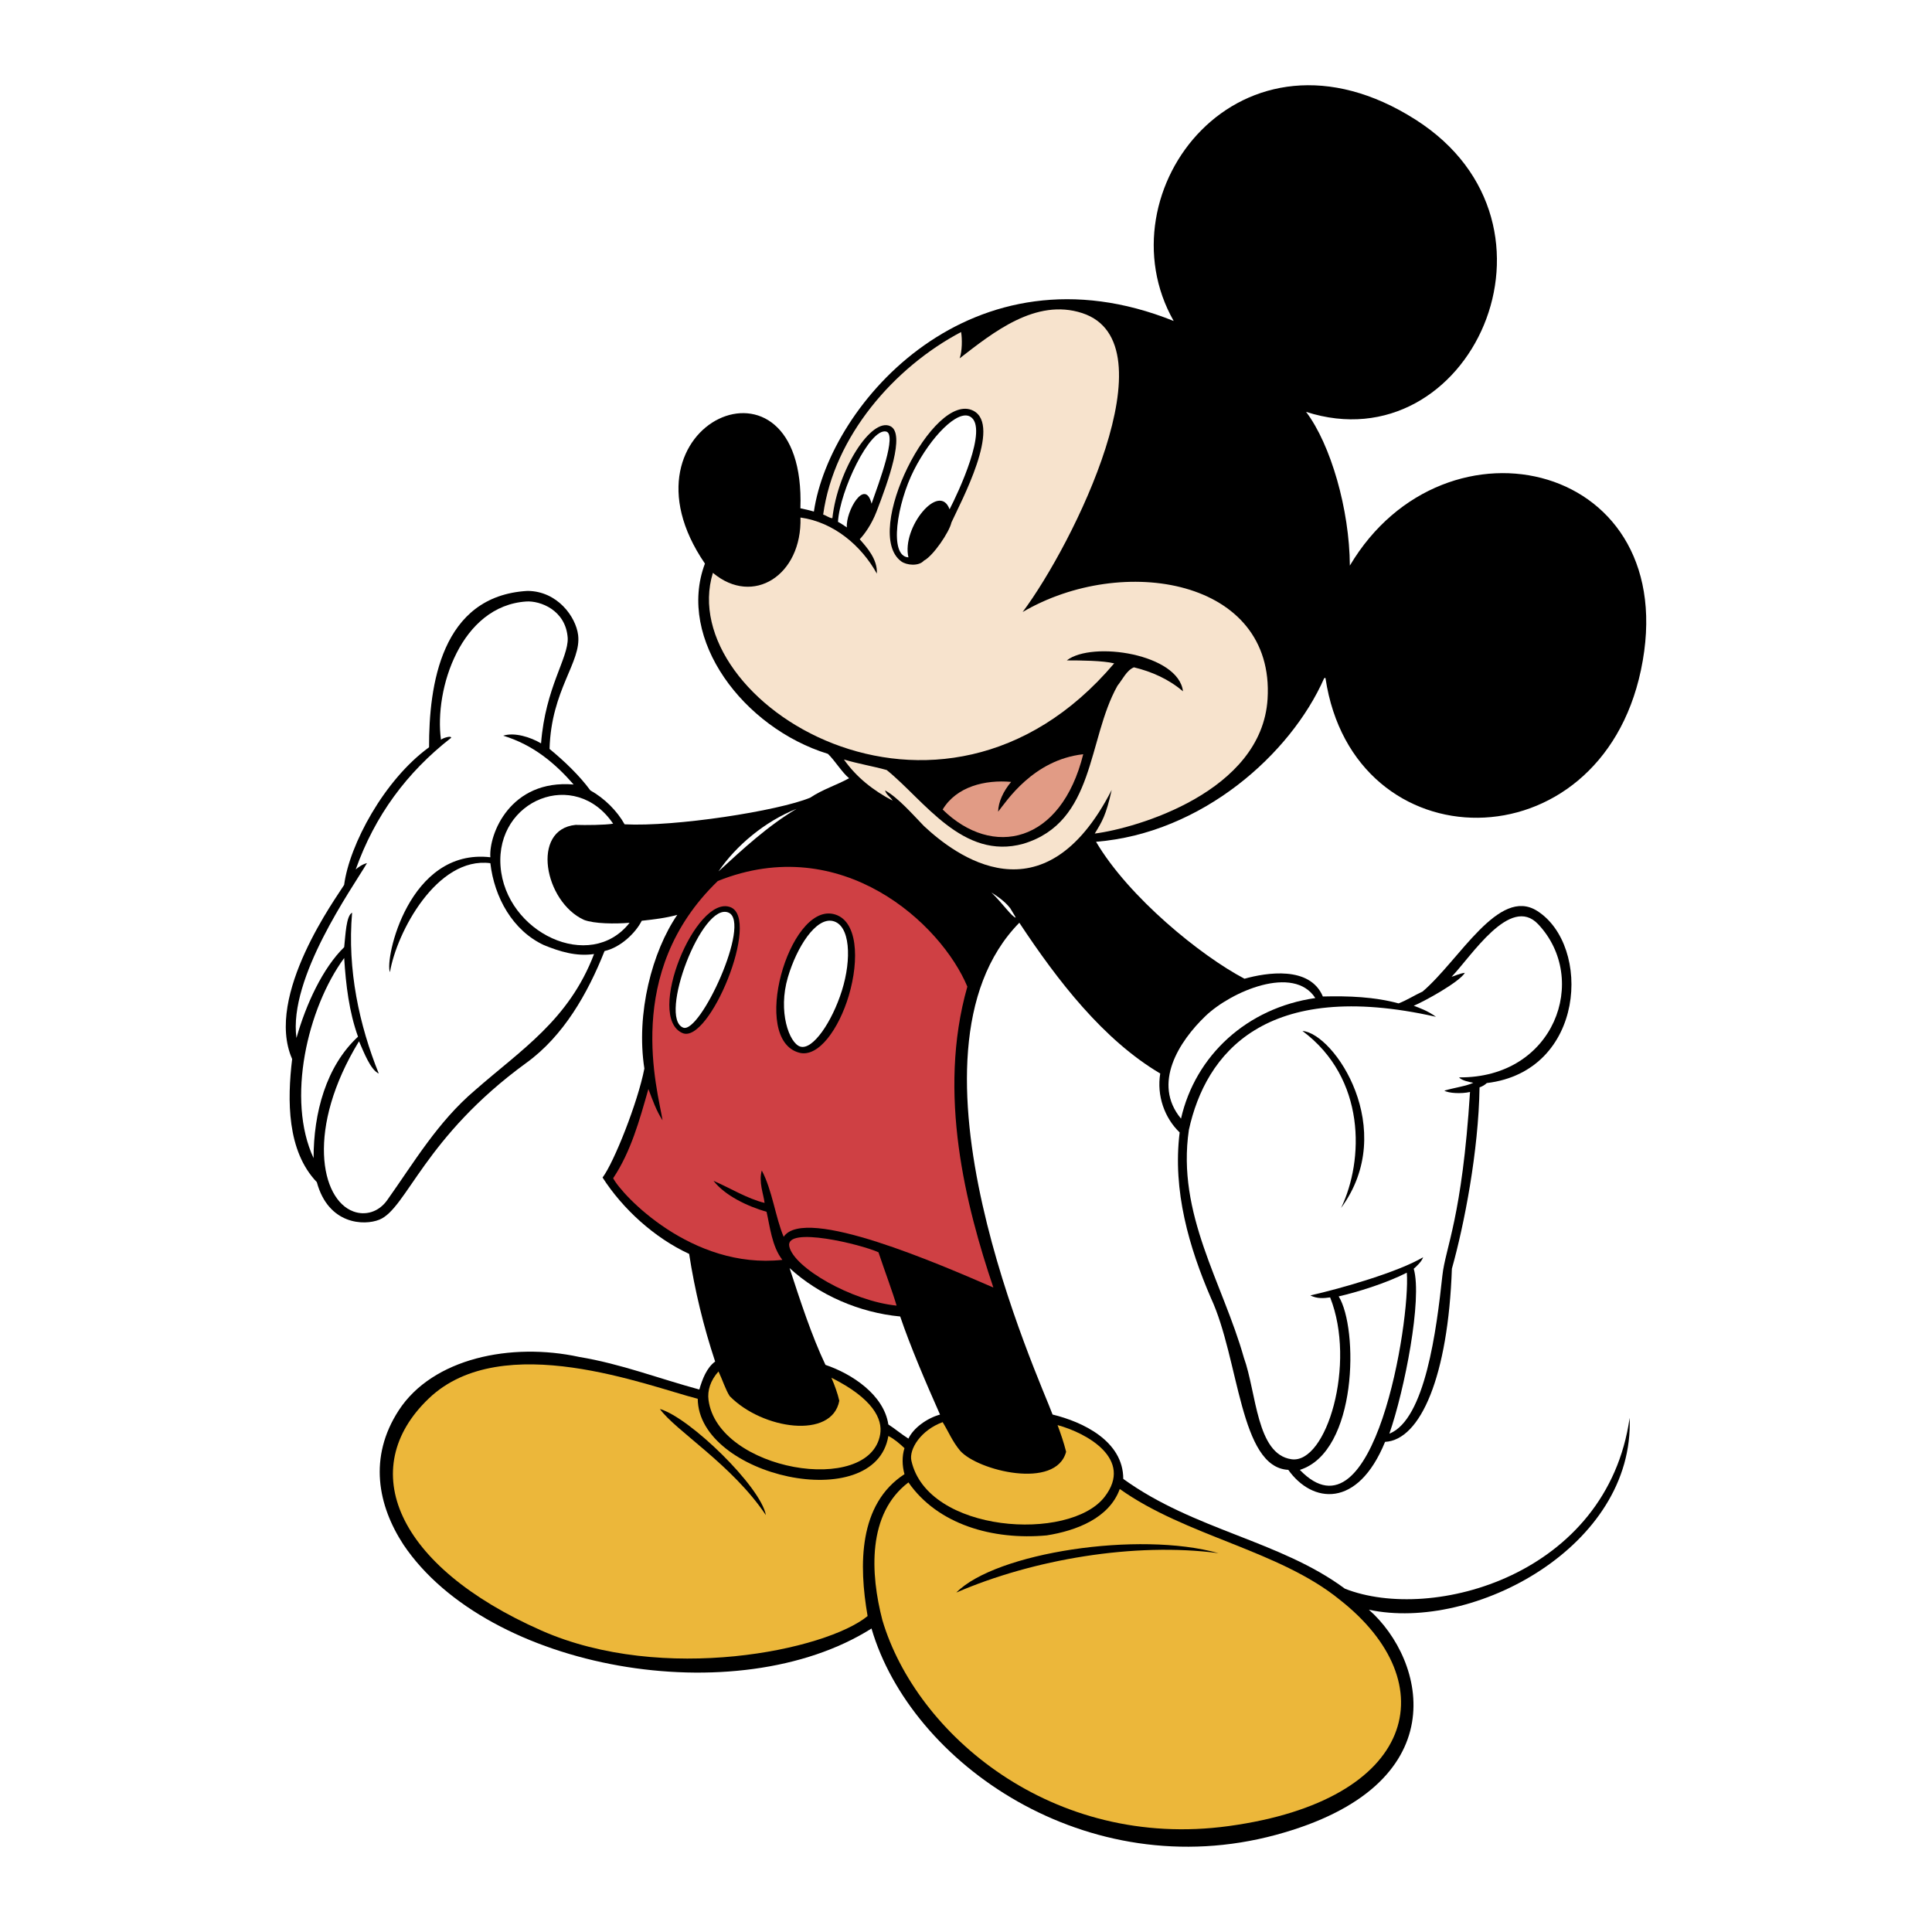
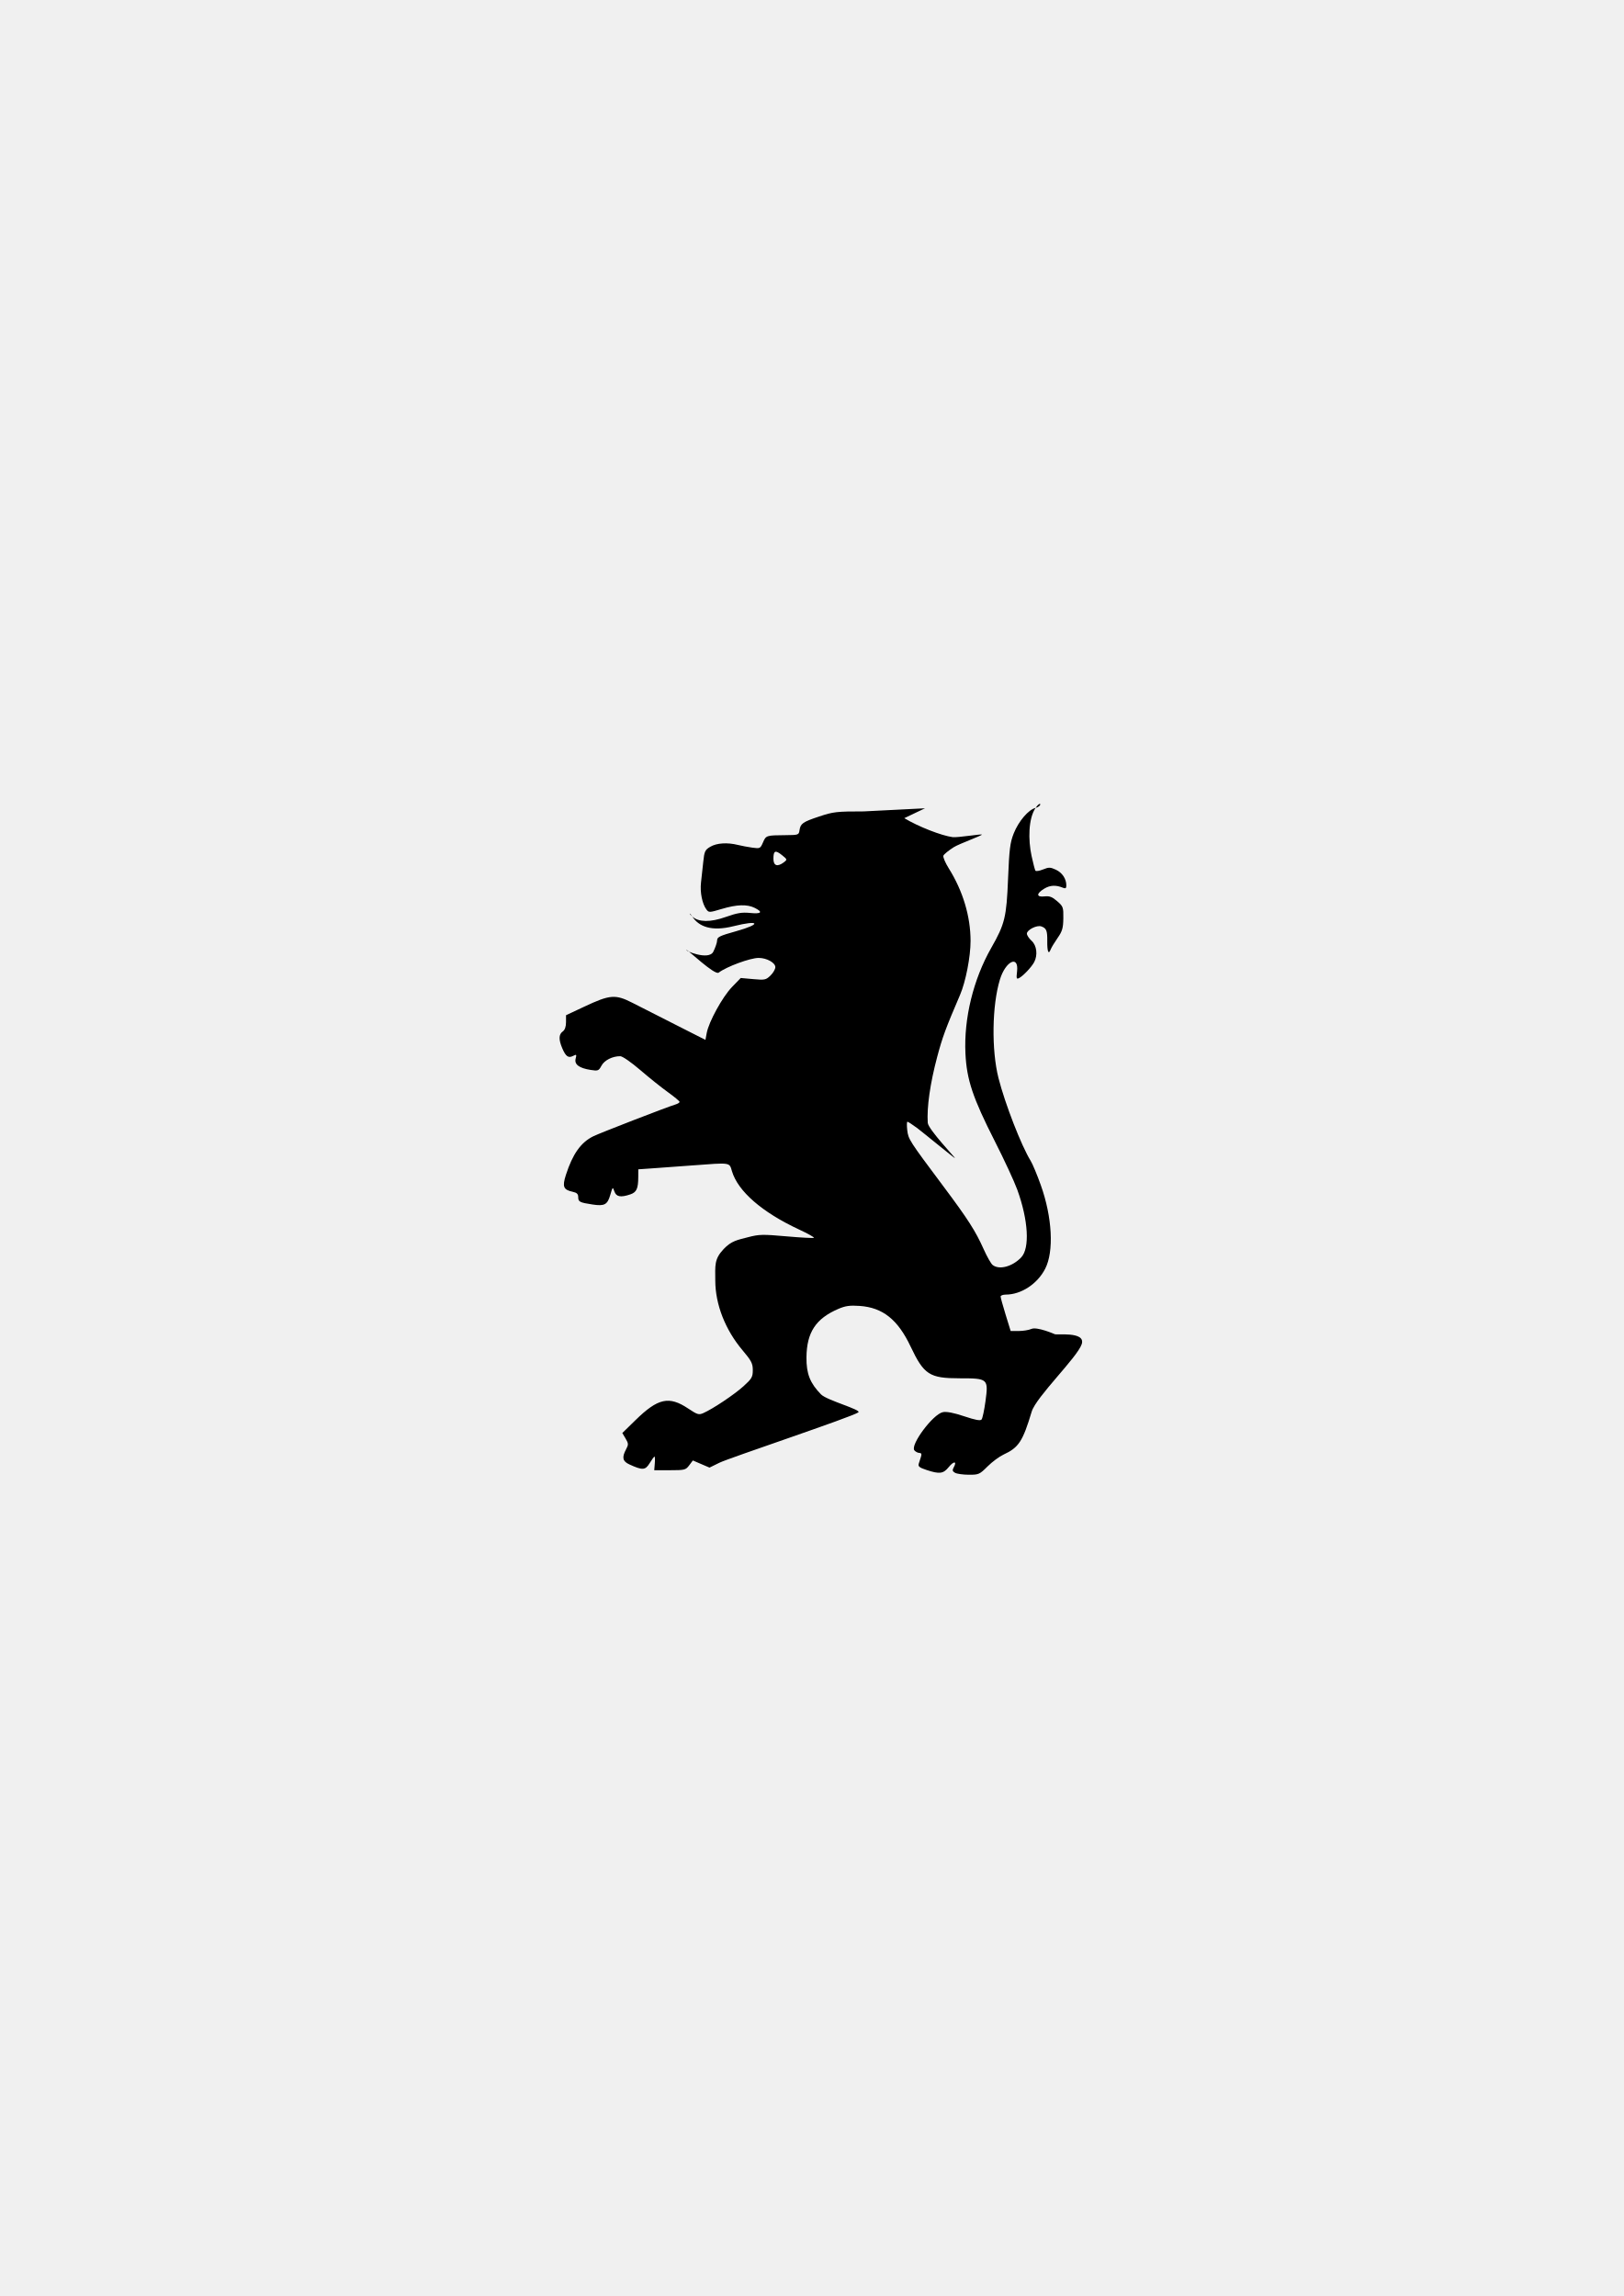
- <svg xmlns="http://www.w3.org/2000/svg" width="2500" height="2500" viewBox="0 0 192.756 192.756">
-   <g fill-rule="evenodd" clip-rule="evenodd">
-     <path fill="#fff" d="M0 0h192.756v192.756H0V0z" />
-     <path d="M141.24 11.943c16.451 10.487 5.357 34.404-10.932 29.149 2.451 3.24 4.334 9.721 4.367 15.338 9.514-16.028 33.43-10.297 29.039 10.439-4.148 19.594-28.689 19.393-31.469.792-.033-.098-.064.033-.131 0-3.328 7.565-12.174 15.469-22.762 16.323 3.264 5.54 10.461 11.38 14.812 13.664 2.168-.608 6.52-1.314 7.818 1.772 2.561-.065 5.156.032 7.553.689.854-.327 1.576-.805 2.398-1.183 3.693-3.146 7.582-10.479 11.428-8.046 5.438 3.44 4.842 15.997-5.023 17.177a1.914 1.914 0 0 1-.723.427c-.1 6.405-1.533 13.724-2.76 18.097-.375 10.696-3.115 17.09-6.666 17.275-2.742 6.7-7.275 6.142-9.656 2.792-4.861-.246-4.873-11.019-7.719-17.144-2.168-5.025-3.842-10.707-3.119-16.52-1.512-1.446-2.301-3.68-1.938-5.88-5.684-3.366-10.215-9.229-14.059-15.042-12.928 13.17 2.037 45.553 3.318 49.067 2.988.723 7.053 2.627 7.053 6.421 7.061 5.107 15.641 6.158 22.111 10.953 8.703 3.433 26.176-1.346 28.41-17.046.5 12.817-15.561 21.382-26.012 19.147 5.67 5.003 8.883 17.558-9.295 22.465-18.846 5.088-36.401-7.127-40.332-20.592-13.422 8.473-38.273 4.182-46.704-8.375-2.529-3.876-3.524-8.693-.459-13.4 3.382-5.192 11.199-6.799 17.998-5.32 4.171.689 7.981 2.167 11.987 3.251.296-1.019.723-2.167 1.577-2.791a66.327 66.327 0 0 1-2.595-10.74c-3.481-1.609-6.634-4.5-8.637-7.619 1.138-1.511 3.514-7.488 4.171-10.871-.854-5.518.788-11.692 3.284-15.338-1.128.317-2.364.46-3.547.591-.602 1.205-2.102 2.66-3.711 3.021-1.676 4.236-4.105 8.49-7.817 11.167-10.187 7.417-11.922 14.533-14.648 15.633-1.511.616-5.09.509-6.24-3.743-2.989-3.121-2.956-8.179-2.463-12.284-2.792-6.355 4.499-16.225 5.188-17.374.526-4.007 3.991-10.477 8.473-13.729-.016-6.108 1.167-15.107 9.821-15.601 2.98.017 4.82 2.575 5.05 4.398.341 2.719-2.685 5.455-2.85 11.367 1.478 1.216 2.989 2.661 4.072 4.139 1.413.788 2.677 2.053 3.417 3.383 5.008.263 15.321-1.33 18.523-2.66 1.215-.821 2.627-1.248 3.876-1.938-.679-.537-1.446-1.796-2.113-2.431-8.414-2.589-15.117-11.424-12.273-18.983-9.601-14.017 10.122-22.64 9.525-5.518.459.098.919.197 1.346.328 1.584-10.8 15.79-27.096 35.898-19.016-7.34-12.914 6.703-31.198 24.14-20.081zM78.777 126.518c1.051 3.219 2.2 6.755 3.58 9.656 2.628.886 5.824 2.978 6.273 5.944.624.394 1.313.985 2.004 1.412.492-1.051 1.839-2.036 3.152-2.397-1.413-3.186-2.978-6.843-3.974-9.787-4.083-.383-8.128-2.152-11.035-4.828z" />
-     <path d="M102.029 61.061c9.969-5.846 25.176-3.317 24.438 8.671-.574 9.278-13.105 12.907-17.244 13.433.723-1.183 1.121-1.791 1.691-4.352-6.814 13.318-15.683 6.454-18.737 3.596-1.084-1.116-2.595-2.857-3.875-3.547.131.46.525.624.755 1.019-1.938-1.019-3.596-2.315-4.86-4.106 1.412.427 2.857.657 4.269 1.051 3.745 3.021 7.586 9.032 13.63 7.357 7.193-2.168 6.371-10.379 9.393-15.765.525-.657.92-1.543 1.643-1.839 1.773.426 3.482 1.182 4.895 2.397-.428-3.728-9.049-5.058-11.594-3.088 1.396 0 3.596.018 4.729.296-17.456 20.592-43.977 3.76-40.035-9.032 4.006 3.367 8.9.247 8.736-5.518 3.317.459 6.076 2.803 7.619 5.594.088-1.434-1.018-2.638-1.708-3.426.474-.498 1.186-1.48 1.679-2.762 1.15-2.985 2.893-7.772 1.386-8.515-1.889-.931-5.261 4.325-5.792 9.174-.296 0-.591-.263-.919-.361 1.084-7.85 7.127-14.714 13.761-18.212.115.673.115 1.921-.148 2.628 3.316-2.562 7.591-6.034 12.234-4.516 9.06 2.964-.887 23.058-5.946 29.823z" fill="#f7e3cd" />
-     <path d="M97.094 40.972c2.898 1.456-1.239 9.12-2.168 11.152-.205.955-1.817 3.333-2.749 3.813-.514.581-1.728.464-2.261.072-3.941-2.902 3.228-17.019 7.178-15.037z" />
-     <path d="M94.739 50.814c-1.007-2.781-4.806 1.807-4.104 4.795-1.983-.109-1.144-5.378.554-8.717 1.677-3.3 4.354-6.072 5.62-5.318 1.845 1.1-1.216 7.598-2.07 9.24zM86.956 50.256c-.646-2.627-2.595.766-2.464 2.365-.295-.197-.646-.438-.887-.558.187-3.109 3.173-9.358 4.795-9.01 1.12.239-.69 5.068-1.444 7.203zM52.502 60.012c1.375-.093 3.95.84 4.139 3.645.074 2.011-2.223 4.915-2.66 10.509-1.051-.624-2.65-1.127-3.777-.767 3.021.92 5.189 2.77 7.028 4.872-6.338-.536-8.474 4.971-8.309 7.258-8.156-.941-10.565 10.203-10.018 11.463.658-3.941 4.675-11.562 10.018-10.872.394 3.416 2.233 6.733 5.354 8.178 1.543.625 3.186 1.15 4.992.888-2.518 6.591-7.291 9.558-11.889 13.597-3.711 3.152-6.076 7.193-8.736 10.937-.863 1.232-2.209 1.58-3.384 1.149-3.284-1.204-4.729-8.319.559-16.98.492 1.118 1.149 2.848 1.97 3.22-1.938-4.828-3.153-10.335-2.66-16.049-.591.295-.657 2.223-.789 3.437-2.124 2.069-3.81 5.683-4.762 9.065-.821-6 5.561-14.943 7.039-17.451-.482.121-.898.438-1.128.635 1.905-5.353 5.091-9.688 9.525-13.137 0-.263-.92.065-1.018.197-.689-5.081 1.992-13.356 8.506-13.794z" fill="#fff" />
-     <path d="M108.074 75.25c-2.217 8.917-9.049 10.395-14.025 5.518 1.38-2.299 4.238-2.989 6.832-2.758-.771.919-1.281 2.003-1.297 2.972.82-1.019 3.48-5.174 8.49-5.732z" fill="#e19b85" />
-     <path d="M61.173 82.18c-.812.136-2.755.153-3.745.119-4.483.447-3.116 7.661.826 9.474 1.019.396 3.108.414 4.561.293-3.941 5.014-12.384.978-12.877-5.646-.493-6.624 7.437-9.846 11.235-4.24zM71.684 86.941c1.741-2.562 4.63-4.992 7.783-6.24-2.824 1.676-5.321 3.974-7.783 6.24z" fill="#fff" />
-     <path d="M96.513 98.437c-3.038 10.658-.131 21.939 2.595 30.02-5.173-2.234-18.819-8.228-20.921-5.059-.821-1.938-1.133-4.647-2.184-6.618-.329 1.167.18 2.349.279 3.235-1.741-.427-3.416-1.479-5.09-2.2 1.133 1.461 3.35 2.528 5.288 3.087.328 1.412.525 3.448 1.576 4.795-9.048.985-16.011-6.47-16.881-8.145 1.773-2.66 2.627-5.78 3.515-8.9.426 1.116.788 2.167 1.412 3.12-.476-3.038-3.974-14.741 5.518-23.877 12.38-4.96 22.297 4.302 24.893 10.542z" fill="#cf4044" />
-     <path d="M100.791 90.617c.113.207.436.692.553.94-.395-.072-1.322-1.445-2.434-2.514.621.392 1.36.897 1.881 1.574z" fill="#fff" />
-     <path d="M68.087 103.067c-3.724-1.625 1.345-13.845 4.778-12.562 3.071 1.148-2.115 13.724-4.778 12.562z" />
-     <path d="M68.161 102.526c-2.518-.993 1.892-12.632 4.532-11.471 2.29 1.007-2.842 12.137-4.532 11.471z" fill="#fff" />
-     <path d="M84.684 99.333c-.983 3.301-3.018 6.205-4.938 5.697-4.928-1.305-1.041-14.795 3.375-13.844 2.477.535 2.629 4.571 1.563 8.147z" />
-     <path d="M153.459 92.205c5.158 5.46 1.658 15.373-7.891 15.285.264.316 1.043.471 1.424.536-.607.316-2.004.518-2.889.788.43.264 1.707.329 2.561.132-.799 12.602-2.453 15.502-2.758 18.326-.582 5.376-1.709 14.354-5.289 15.766 1.512-4.336 3.307-13.433 2.432-16.455.262-.229.787-.7.939-1.149-2.484 1.478-8.154 3.109-11.254 3.81.68.351 1.369.285 1.973.197 2.627 6.602-.352 16.641-3.855 16.148-3.502-.493-3.48-6.623-4.752-10.138-2.102-7.455-6.732-14.319-5.484-22.729 1.666-7.597 7.588-15.129 24.654-11.275-.832-.603-1.652-.887-2.221-1.105.984-.395 4.553-2.354 5.102-3.284-.592.076-1.029.328-1.326.395 1.97-2.037 5.847-8.196 8.634-5.248zM84 98.824c-.979 3.12-2.92 6.001-4.172 5.59-1.093-.357-2.229-3.493-1.222-6.907.901-3.057 2.799-5.973 4.457-5.622 1.782.376 1.917 3.819.937 6.939zM35.72 103.43c-3.196 2.955-4.434 7.619-4.434 12.118-2.726-5.846-.625-14.943 3.054-19.969.165 2.693.493 5.387 1.38 7.851z" fill="#fff" />
-     <path d="M131.229 99.575c-6.832.985-11.967 5.736-13.4 12.031-2.9-3.502-.186-7.719 2.441-10.235 2.572-2.465 8.802-5.145 10.959-1.796z" fill="#fff" />
-     <path d="M133.801 120.518c2.289-4.772 2.496-12.929-3.854-17.658 3.174.241 9.612 9.82 3.854 17.658z" />
-     <path d="M87.645 124.941c.591 1.772 1.478 4.149 1.806 5.32-4.448-.443-10.283-3.791-10.707-5.923-.403-2.031 7.193-.186 8.901.603z" fill="#cf4044" />
-     <path d="M129.684 146.65c5.77-1.817 5.857-14.111 3.877-17.309 1.773-.404 4.662-1.28 6.797-2.364.372 4.806-3.274 27.359-10.674 19.673z" fill="#fff" />
-     <path d="M69.614 139.556c.058 7.749 17.7 11.693 19.017 3.712.591.295 1.116.756 1.609 1.216-.263.82-.23 1.773 0 2.594-4.599 2.989-4.565 9.064-3.679 14.155-4.138 3.405-20.396 6.81-32.547 1.445-14.532-6.415-18.568-16.147-11.233-23.154 7.335-7.007 21.907-1.215 26.833.032z" fill="#ecb73a" />
-     <path d="M72.802 139.291c3.275 3.343 10.212 4.33 10.935.463-.165-.723-.46-1.544-.789-2.299 4.157 2.082 5.123 4.126 4.868 5.641-1.04 6.186-16.196 3.642-17.127-3.421-.122-.928.181-1.937.995-2.844.385.794.699 1.815 1.118 2.46z" fill="#ecb73a" />
-     <path d="M76.413 151.166c-3.366-5.032-9.041-8.44-10.575-10.592 2.996.871 10.074 7.768 10.575 10.592z" />
-     <path d="M95.79 144.737c1.75 1.993 9.566 3.925 10.576.106-.23-.919-.525-1.773-.854-2.66 2.898.78 7.615 3.384 4.695 7.159-3.488 4.517-17.676 3.613-19.278-3.611-.253-1.141.937-3.047 3.12-3.843.587.953.955 1.905 1.741 2.849z" fill="#ecb73a" />
-     <path d="M104.428 153.186c2.924-.46 6.24-1.707 7.291-4.631 6.578 4.692 15.867 6.119 21.906 11.017 10.705 8.37 7.717 20.051-11.035 22.615-17.621 2.41-31.179-9.185-34.55-20.527-1.216-4.663-1.522-10.63 2.595-13.761 2.922 4.204 8.406 5.78 13.793 5.287z" fill="#ecb73a" />
-     <path d="M121.572 154.96c-8.383-1.117-18.549.628-26.16 3.929 3.93-3.991 18.221-6.163 26.16-3.929z" />
+ <svg xmlns="http://www.w3.org/2000/svg" width="210mm" height="297mm" viewBox="0 0 210 297" version="1.1" id="svg8">
+   <defs id="defs2" />
+   <g id="layer1">
+     <path style="fill:#000000;stroke-width:0.239" d="m 123.52,190.514 c -0.343,-0.193 -0.375,-0.335 -0.162,-0.719 0.446,-0.808 -0.008,-0.821 -0.655,-0.019 -0.698,0.865 -1.186,0.929 -2.86,0.376 -0.943,-0.312 -1.13,-0.464 -1.014,-0.824 0.078,-0.243 0.209,-0.654 0.292,-0.913 0.104,-0.326 0.038,-0.471 -0.213,-0.471 -0.2,0 -0.489,-0.148 -0.644,-0.329 -0.583,-0.681 2.411,-4.699 3.685,-4.946 0.488,-0.095 1.401,0.083 2.756,0.536 1.462,0.489 2.088,0.604 2.247,0.413 0.121,-0.146 0.347,-1.204 0.503,-2.352 0.395,-2.919 0.333,-2.975 -3.313,-2.975 -3.931,0 -4.642,-0.459 -6.375,-4.12 -1.648,-3.482 -3.6,-5.036 -6.585,-5.244 -1.271,-0.088 -1.833,-0.01 -2.751,0.383 -2.92,1.253 -4.096,3.038 -4.128,6.273 -0.021,2.108 0.46,3.333 1.882,4.789 0.753,0.771 5.302,1.996 4.826,2.326 -0.907,0.63 -16.677,5.882 -17.966,6.515 l -1.282,0.63 -1.077,-0.462 -1.077,-0.462 -0.474,0.631 c -0.448,0.597 -0.582,0.631 -2.496,0.631 h -2.023 l 0.071,-0.883 c 0.039,-0.486 0.023,-0.883 -0.037,-0.883 -0.059,0 -0.34,0.382 -0.624,0.848 -0.564,0.927 -0.919,0.95 -2.628,0.166 -0.882,-0.404 -0.99,-0.897 -0.427,-1.952 0.327,-0.613 0.321,-0.749 -0.061,-1.394 l -0.423,-0.715 1.7,-1.662 c 2.915,-2.85 4.337,-3.163 6.824,-1.502 1.18,0.788 1.37,0.845 1.95,0.589 1.243,-0.549 4.02,-2.406 5.204,-3.48 1.07,-0.97 1.197,-1.192 1.197,-2.083 0,-0.86 -0.183,-1.214 -1.329,-2.569 -2.226,-2.633 -3.512,-5.918 -3.523,-8.994 -0.007,-1.982 -0.16,-2.776 1.085,-4.097 1.015,-1.076 1.801,-1.176 3.154,-1.531 1.429,-0.375 1.885,-0.385 4.984,-0.11 1.876,0.166 3.466,0.249 3.533,0.184 0.067,-0.065 -0.798,-0.547 -1.924,-1.071 -4.764,-2.217 -7.898,-4.938 -8.672,-7.53 -0.351,-1.176 -0.082,-1.137 -5.199,-0.754 -1.87,0.14 -4.191,0.309 -5.159,0.377 l -1.76,0.123 -0.003,0.981 c -0.005,1.518 -0.218,1.987 -1.028,2.261 -1.254,0.424 -1.818,0.318 -2.06,-0.384 -0.212,-0.617 -0.227,-0.604 -0.535,0.464 -0.362,1.253 -0.747,1.462 -2.271,1.232 -1.674,-0.252 -1.871,-0.352 -1.871,-0.941 0,-0.421 -0.171,-0.59 -0.712,-0.706 -1.21,-0.258 -1.373,-0.663 -0.878,-2.194 0.873,-2.701 1.926,-4.188 3.532,-4.984 0.851,-0.422 9.594,-3.808 10.622,-4.113 0.3,-0.089 0.546,-0.241 0.546,-0.337 0,-0.096 -0.683,-0.665 -1.517,-1.264 -0.835,-0.6 -2.446,-1.89 -3.581,-2.867 -1.162,-1 -2.287,-1.778 -2.574,-1.78 -1.008,-0.007 -2.055,0.521 -2.431,1.226 -0.354,0.663 -0.441,0.698 -1.389,0.551 -1.5,-0.232 -2.145,-0.715 -1.952,-1.46 0.141,-0.544 0.109,-0.582 -0.314,-0.362 -0.619,0.321 -0.953,0.093 -1.406,-0.96 -0.489,-1.134 -0.473,-1.819 0.051,-2.193 0.276,-0.197 0.425,-0.619 0.425,-1.203 v -0.9 l 2.342,-1.1 c 3.365,-1.581 4.039,-1.633 6.287,-0.485 0.996,0.509 3.52,1.791 5.608,2.85 l 3.796,1.925 0.164,-0.888 c 0.267,-1.449 2.044,-4.684 3.264,-5.945 l 1.136,-1.174 1.608,0.146 c 1.505,0.136 1.649,0.107 2.238,-0.464 0.346,-0.335 0.629,-0.824 0.629,-1.085 0,-0.573 -1.123,-1.194 -2.159,-1.194 -1.09,0 -4.154,1.129 -5.172,1.906 -0.493,0.376 -3.967,-2.924 -4.127,-2.924 -0.428,0 2.832,1.423 3.437,0.211 0.272,-0.544 0.494,-1.208 0.494,-1.476 0,-0.415 0.36,-0.587 2.427,-1.162 3.365,-0.936 3.086,-1.511 -0.318,-0.656 -2.862,0.719 -4.489,0.037 -5.321,-1.245 -0.365,-0.563 -0.52,-0.457 0,0 0.844,0.741 2.324,0.757 4.328,0.049 1.481,-0.524 2.094,-0.624 3.154,-0.518 1.459,0.146 1.69,-0.105 0.599,-0.652 -0.983,-0.493 -2.328,-0.45 -4.282,0.135 -1.59,0.476 -1.662,0.479 -1.973,0.066 -0.544,-0.721 -0.847,-2.228 -0.701,-3.485 0.077,-0.658 0.208,-1.867 0.293,-2.688 0.139,-1.348 0.227,-1.536 0.913,-1.941 0.818,-0.484 2.191,-0.575 3.552,-0.237 0.467,0.116 1.312,0.276 1.878,0.354 0.996,0.138 1.039,0.117 1.384,-0.684 0.388,-0.901 0.428,-0.914 2.93,-0.932 1.625,-0.011 1.703,-0.038 1.784,-0.601 0.129,-0.902 0.405,-1.099 2.544,-1.811 1.843,-0.614 2.256,-0.661 5.766,-0.661 l 7.924,-0.401 -2.678,1.277 c 1.834,1.098 4.802,2.261 6.263,2.455 0.612,0.081 3.706,-0.435 3.772,-0.331 0.066,0.104 -2.965,1.205 -3.633,1.629 -0.668,0.424 -1.273,0.918 -1.344,1.097 -0.071,0.179 0.249,0.929 0.71,1.666 1.813,2.895 2.801,6.187 2.805,9.351 0.003,2.045 -0.627,5.282 -1.359,6.99 -1.877,4.374 -2.28,5.469 -2.965,8.05 -0.909,3.425 -1.345,6.486 -1.213,8.503 0.054,0.827 3.628,4.577 3.532,4.577 -0.096,0 -4.284,-3.444 -4.896,-3.898 -0.612,-0.453 -1.181,-0.824 -1.264,-0.824 -0.083,0 -0.094,0.489 -0.025,1.087 0.137,1.181 0.242,1.343 4.676,7.271 3.169,4.235 4.164,5.788 5.204,8.123 0.433,0.971 0.961,1.898 1.174,2.06 0.861,0.655 2.531,0.209 3.678,-0.981 1.141,-1.185 0.934,-4.815 -0.501,-8.77 -0.384,-1.058 -1.685,-3.866 -2.891,-6.239 -2.867,-5.643 -3.649,-7.977 -3.812,-11.378 -0.217,-4.54 1.015,-9.581 3.341,-13.667 1.76,-3.091 1.967,-3.945 2.17,-8.935 0.155,-3.811 0.263,-4.678 0.731,-5.858 0.631,-1.588 1.914,-3.088 2.832,-3.312 0.897,-0.218 0.706,-1.035 0,0 -0.947,1.388 -0.973,4.137 -0.523,6.214 0.204,0.942 0.427,1.8 0.496,1.908 0.068,0.107 0.508,0.04 0.978,-0.151 0.759,-0.307 0.943,-0.305 1.661,0.025 0.828,0.381 1.36,1.176 1.36,2.033 0,0.372 -0.099,0.444 -0.425,0.309 -0.918,-0.381 -1.669,-0.346 -2.428,0.113 -1.056,0.638 -1.041,1.124 0.031,1.003 0.649,-0.073 0.991,0.056 1.639,0.618 0.775,0.672 0.818,0.792 0.797,2.22 -0.018,1.268 -0.138,1.676 -0.748,2.549 -0.4,0.572 -0.802,1.24 -0.895,1.485 -0.27,0.717 -0.451,0.268 -0.435,-1.08 0.017,-1.369 -0.106,-1.674 -0.769,-1.912 -0.57,-0.204 -1.866,0.446 -1.866,0.936 0,0.208 0.273,0.624 0.607,0.924 0.669,0.601 0.819,1.846 0.335,2.761 -0.338,0.639 -1.416,1.78 -1.943,2.057 -0.344,0.181 -0.379,0.074 -0.272,-0.84 0.254,-2.189 -1.478,-1.376 -2.218,1.041 -1.022,3.337 -1.104,9.11 -0.182,12.743 0.842,3.316 2.968,8.783 4.162,10.704 0.242,0.388 0.83,1.798 1.307,3.133 1.489,4.163 1.721,8.592 0.568,10.831 -1.012,1.964 -3.103,3.335 -5.095,3.339 -0.367,7.1e-4 -0.668,0.113 -0.668,0.249 0,0.136 0.293,1.196 0.65,2.354 l 0.65,2.106 h 1.038 c 0.571,0 1.312,-0.121 1.646,-0.269 0.725,-0.32 2.986,0.665 2.986,0.665 0.07,0.178 4.08,-0.414 3.521,1.298 -0.559,1.712 -5.898,6.822 -6.474,8.742 -1.15,3.838 -1.676,4.641 -3.633,5.545 -0.546,0.252 -1.479,0.944 -2.074,1.538 -1.032,1.03 -1.145,1.079 -2.428,1.073 -0.74,-0.004 -1.537,-0.116 -1.772,-0.248 z m -22.14,-78.97 c 0.459,-0.345 0.452,-0.369 -0.243,-0.928 -0.865,-0.695 -1.107,-0.592 -1.107,0.472 0,0.911 0.513,1.085 1.35,0.456 z" id="path75" />
  </g>
</svg>
